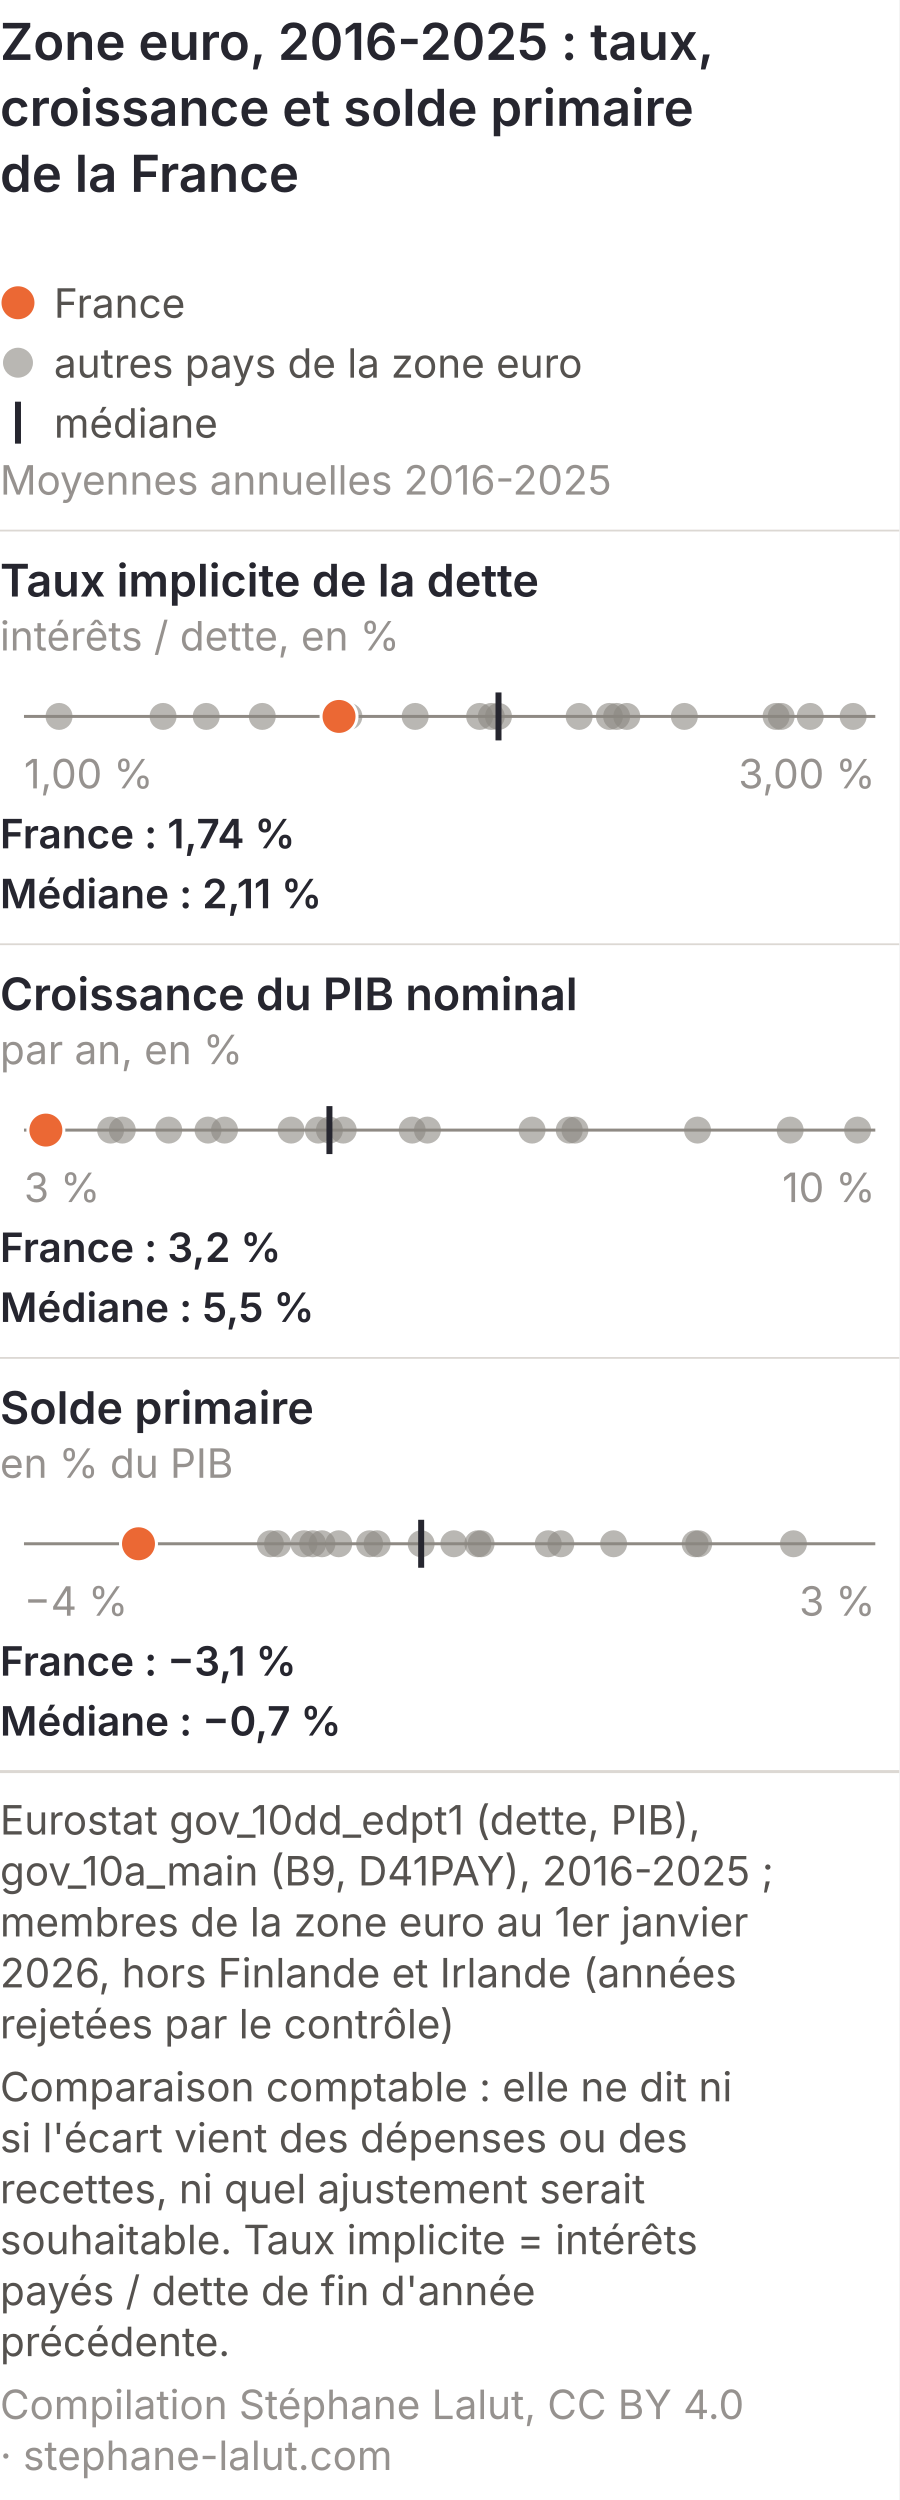
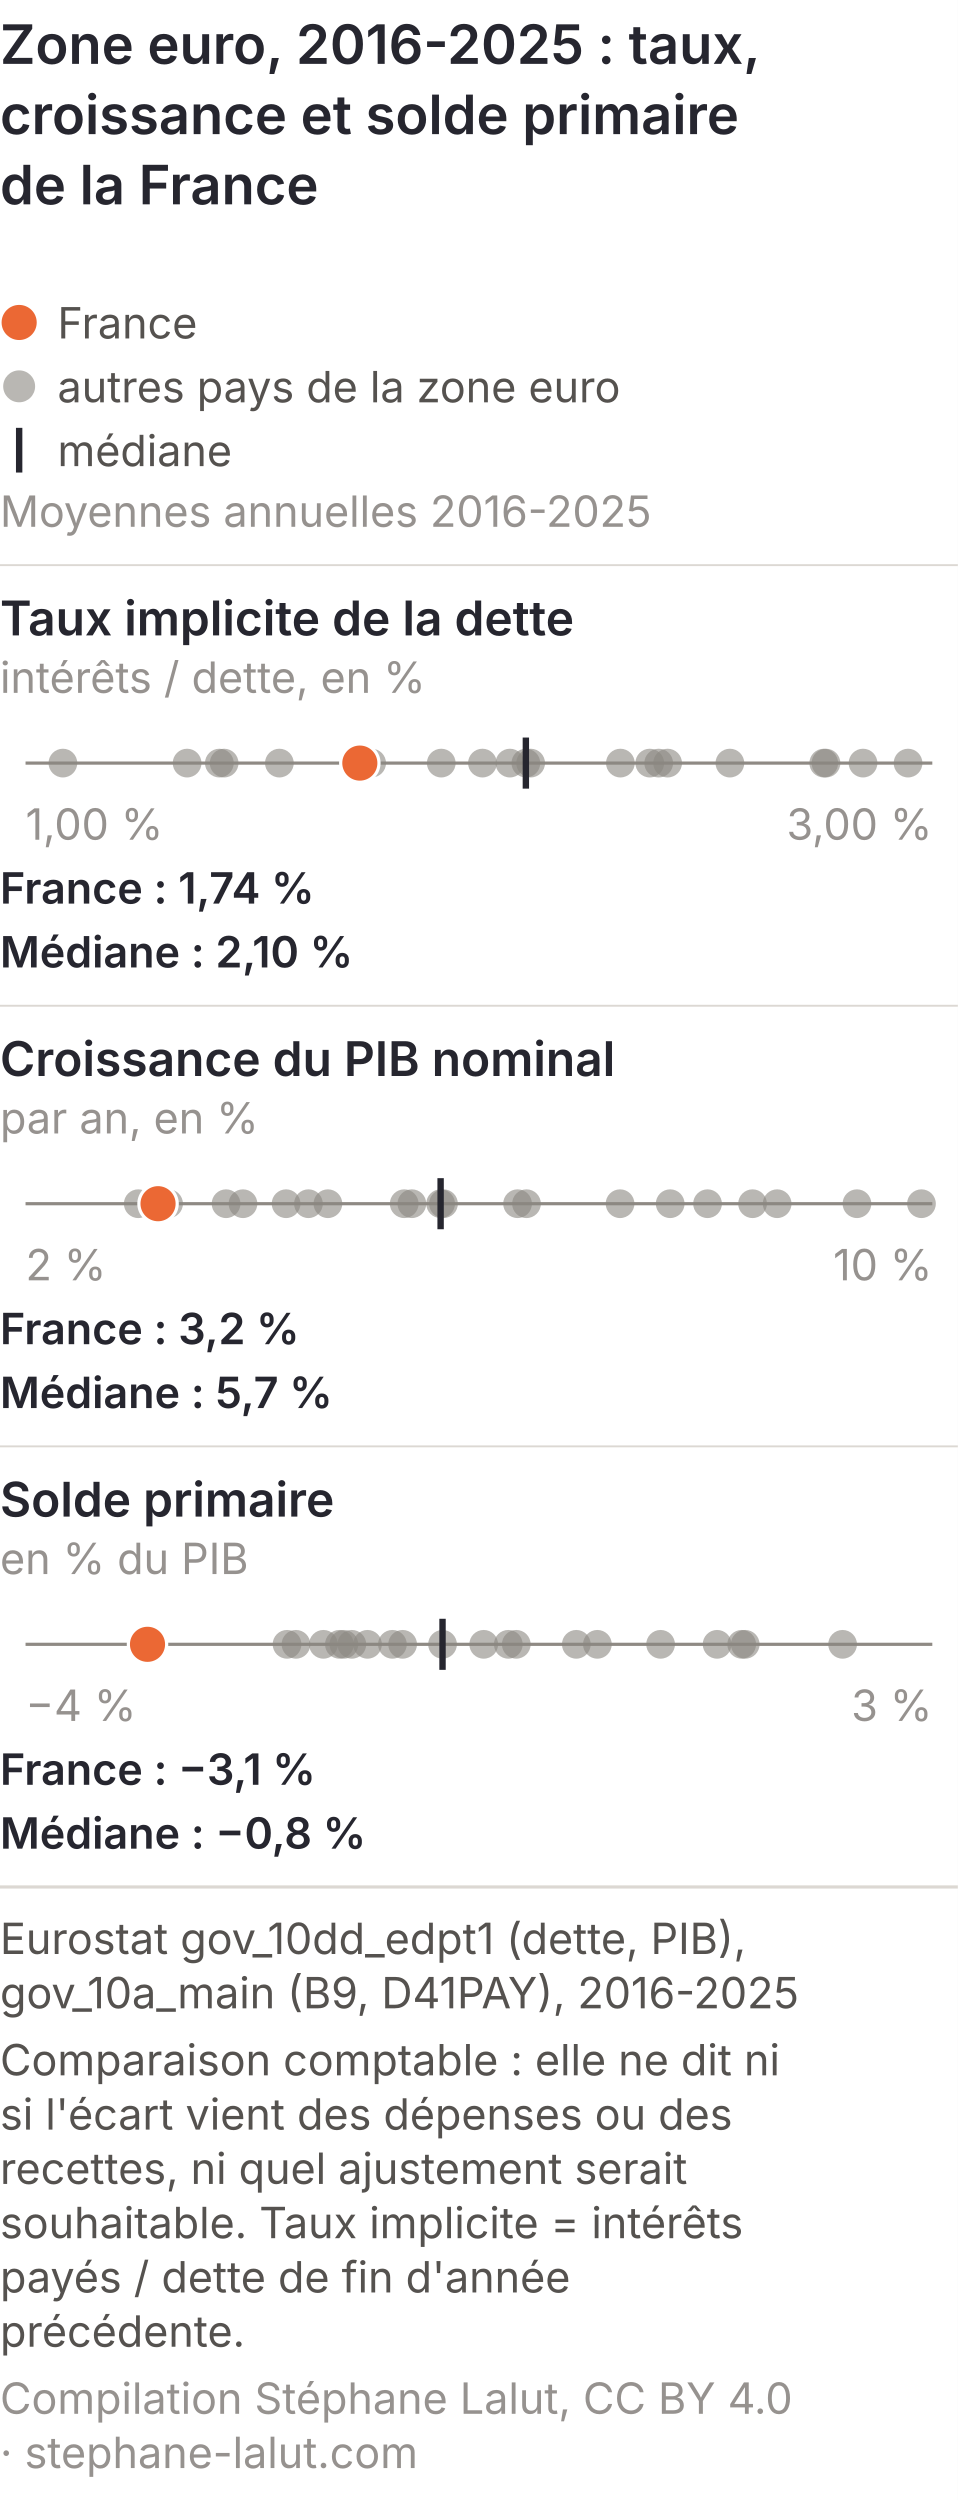
- <svg xmlns="http://www.w3.org/2000/svg" viewBox="0 0 300 834" role="img" font-variant-numeric="tabular-nums" aria-labelledby="bz-m-t bz-m-d" font-family="Inter, 'Helvetica Neue', Arial, sans-serif">
-   <rect width="300" height="834" fill="#ffffff" />
+ <svg xmlns="http://www.w3.org/2000/svg" viewBox="0 0 300 783" role="img" font-variant-numeric="tabular-nums" aria-labelledby="bz-m-t bz-m-d" font-family="Inter, 'Helvetica Neue', Arial, sans-serif">
+   <rect width="300" height="783" fill="#ffffff" />
  <text x="0" y="20" font-size="17" font-weight="600" fill="#26262f">Zone euro, 2016-2025 : taux,</text>
  <text x="0" y="42" font-size="17" font-weight="600" fill="#26262f">croissance et solde primaire</text>
  <text x="0" y="64" font-size="17" font-weight="600" fill="#26262f">de la France</text>
  <circle cx="6" cy="101.0" r="5.5" fill="#eb6834" />
  <text x="18" y="106.0" font-size="13.5" fill="#55524f">France</text>
  <circle cx="6" cy="121.0" r="5" fill="#8a8781" fill-opacity="0.6" />
  <text x="18" y="126.0" font-size="13.5" fill="#55524f">autres pays de la zone euro</text>
  <line x1="6" y1="134.0" x2="6" y2="148.0" stroke="#26262f" stroke-width="2" />
  <text x="18" y="146.0" font-size="13.5" fill="#55524f">médiane</text>
  <text x="0" y="165.0" font-size="13.5" fill="#96928f">Moyennes annuelles 2016-2025</text>
  <line x1="0" y1="177.0" x2="300" y2="177.0" stroke="#dcd8d3" stroke-width="0.6" />
  <text x="0" y="199.0" font-size="15" font-weight="600" fill="#26262f">Taux implicite de la dette</text>
  <text x="0" y="217.0" font-size="13.5" fill="#96928f">intérêts / dette, en %</text>
  <line x1="8" y1="239.0" x2="292" y2="239.0" stroke="#8f8a84" stroke-width="1" />
-   <circle cx="228.3" cy="239.0" r="4.5" fill="#8a8781" fill-opacity="0.6" />
-   <circle cx="203.3" cy="239.0" r="4.5" fill="#8a8781" fill-opacity="0.6" />
-   <circle cx="163.9" cy="239.0" r="4.5" fill="#8a8781" fill-opacity="0.6" />
-   <circle cx="166.3" cy="239.0" r="4.5" fill="#8a8781" fill-opacity="0.6" />
-   <circle cx="138.5" cy="239.0" r="4.5" fill="#8a8781" fill-opacity="0.6" />
+   <circle cx="228.6" cy="239.0" r="4.5" fill="#8a8781" fill-opacity="0.6" />
+   <circle cx="203.5" cy="239.0" r="4.5" fill="#8a8781" fill-opacity="0.6" />
+   <circle cx="164.7" cy="239.0" r="4.5" fill="#8a8781" fill-opacity="0.6" />
+   <circle cx="166.2" cy="239.0" r="4.5" fill="#8a8781" fill-opacity="0.6" />
+   <circle cx="138.2" cy="239.0" r="4.5" fill="#8a8781" fill-opacity="0.6" />
  <circle cx="19.7" cy="239.0" r="4.5" fill="#8a8781" fill-opacity="0.6" />
-   <circle cx="258.9" cy="239.0" r="4.5" fill="#8a8781" fill-opacity="0.6" />
-   <circle cx="284.6" cy="239.0" r="4.5" fill="#8a8781" fill-opacity="0.6" />
-   <circle cx="260.6" cy="239.0" r="4.5" fill="#8a8781" fill-opacity="0.6" />
+   <circle cx="70.2" cy="239.0" r="4.5" fill="#8a8781" fill-opacity="0.6" />
+   <circle cx="258.7" cy="239.0" r="4.5" fill="#8a8781" fill-opacity="0.6" />
+   <circle cx="284.4" cy="239.0" r="4.5" fill="#8a8781" fill-opacity="0.6" />
+   <circle cx="258.0" cy="239.0" r="4.5" fill="#8a8781" fill-opacity="0.6" />
  <circle cx="209.1" cy="239.0" r="4.5" fill="#8a8781" fill-opacity="0.6" />
-   <circle cx="68.8" cy="239.0" r="4.5" fill="#8a8781" fill-opacity="0.6" />
-   <circle cx="193.2" cy="239.0" r="4.5" fill="#8a8781" fill-opacity="0.6" />
+   <circle cx="68.7" cy="239.0" r="4.5" fill="#8a8781" fill-opacity="0.6" />
+   <circle cx="194.3" cy="239.0" r="4.5" fill="#8a8781" fill-opacity="0.6" />
  <circle cx="270.3" cy="239.0" r="4.5" fill="#8a8781" fill-opacity="0.6" />
  <circle cx="87.5" cy="239.0" r="4.5" fill="#8a8781" fill-opacity="0.6" />
-   <circle cx="54.4" cy="239.0" r="4.5" fill="#8a8781" fill-opacity="0.6" />
+   <circle cx="58.6" cy="239.0" r="4.5" fill="#8a8781" fill-opacity="0.6" />
+   <circle cx="151.1" cy="239.0" r="4.5" fill="#8a8781" fill-opacity="0.6" />
  <circle cx="116.4" cy="239.0" r="4.5" fill="#8a8781" fill-opacity="0.6" />
-   <circle cx="205.7" cy="239.0" r="4.5" fill="#8a8781" fill-opacity="0.6" />
-   <circle cx="160.0" cy="239.0" r="4.5" fill="#8a8781" fill-opacity="0.6" />
-   <line x1="166.3" y1="231.0" x2="166.3" y2="247.0" stroke="#26262f" stroke-width="2" />
-   <circle cx="113.1" cy="239.0" r="6" fill="#eb6834" stroke="#ffffff" stroke-width="1" />
+   <circle cx="206.3" cy="239.0" r="4.5" fill="#8a8781" fill-opacity="0.6" />
+   <circle cx="159.7" cy="239.0" r="4.5" fill="#8a8781" fill-opacity="0.6" />
+   <line x1="164.7" y1="231.0" x2="164.7" y2="247.0" stroke="#26262f" stroke-width="2" />
+   <circle cx="112.7" cy="239.0" r="6" fill="#eb6834" stroke="#ffffff" stroke-width="1" />
  <text x="8.0" y="263.0" font-size="13.5" fill="#96928f" text-anchor="start">1,00 %</text>
  <text x="292.0" y="263.0" font-size="13.5" fill="#96928f" text-anchor="end">3,00 %</text>
  <text x="0" y="283.0" font-size="13.5" font-weight="600" fill="#26262f">France : 1,74 %</text>
-   <text x="0" y="303.0" font-size="13.5" font-weight="600" fill="#26262f">Médiane : 2,11 %</text>
+   <text x="0" y="303.0" font-size="13.5" font-weight="600" fill="#26262f">Médiane : 2,10 %</text>
  <line x1="0" y1="315.0" x2="300" y2="315.0" stroke="#dcd8d3" stroke-width="0.6" />
  <text x="0" y="337.0" font-size="15" font-weight="600" fill="#26262f">Croissance du PIB nominal</text>
  <text x="0" y="355.0" font-size="13.5" fill="#96928f">par an, en %</text>
  <line x1="8" y1="377.0" x2="292" y2="377.0" stroke="#8f8a84" stroke-width="1" />
-   <circle cx="109.9" cy="377.0" r="4.5" fill="#8a8781" fill-opacity="0.6" />
-   <circle cx="74.9" cy="377.0" r="4.5" fill="#8a8781" fill-opacity="0.6" />
-   <circle cx="69.4" cy="377.0" r="4.5" fill="#8a8781" fill-opacity="0.6" />
-   <circle cx="137.5" cy="377.0" r="4.5" fill="#8a8781" fill-opacity="0.6" />
-   <circle cx="56.3" cy="377.0" r="4.5" fill="#8a8781" fill-opacity="0.6" />
-   <circle cx="177.5" cy="377.0" r="4.5" fill="#8a8781" fill-opacity="0.6" />
-   <circle cx="16.5" cy="377.0" r="4.5" fill="#8a8781" fill-opacity="0.6" />
-   <circle cx="263.6" cy="377.0" r="4.5" fill="#8a8781" fill-opacity="0.6" />
-   <circle cx="286.1" cy="377.0" r="4.5" fill="#8a8781" fill-opacity="0.6" />
-   <circle cx="142.6" cy="377.0" r="4.5" fill="#8a8781" fill-opacity="0.6" />
-   <circle cx="40.8" cy="377.0" r="4.5" fill="#8a8781" fill-opacity="0.6" />
-   <circle cx="232.7" cy="377.0" r="4.5" fill="#8a8781" fill-opacity="0.6" />
-   <circle cx="191.8" cy="377.0" r="4.5" fill="#8a8781" fill-opacity="0.6" />
-   <circle cx="106.2" cy="377.0" r="4.5" fill="#8a8781" fill-opacity="0.6" />
-   <circle cx="97.1" cy="377.0" r="4.5" fill="#8a8781" fill-opacity="0.6" />
-   <circle cx="36.9" cy="377.0" r="4.5" fill="#8a8781" fill-opacity="0.6" />
-   <circle cx="114.5" cy="377.0" r="4.5" fill="#8a8781" fill-opacity="0.6" />
-   <circle cx="189.9" cy="377.0" r="4.5" fill="#8a8781" fill-opacity="0.6" />
-   <line x1="109.9" y1="369.0" x2="109.9" y2="385.0" stroke="#26262f" stroke-width="2" />
-   <circle cx="15.3" cy="377.0" r="6" fill="#eb6834" stroke="#ffffff" stroke-width="1" />
-   <text x="8.0" y="401.0" font-size="13.5" fill="#96928f" text-anchor="start">3 %</text>
+   <circle cx="138.0" cy="377.0" r="4.5" fill="#8a8781" fill-opacity="0.6" />
+   <circle cx="102.7" cy="377.0" r="4.5" fill="#8a8781" fill-opacity="0.6" />
+   <circle cx="96.6" cy="377.0" r="4.5" fill="#8a8781" fill-opacity="0.6" />
+   <circle cx="162.1" cy="377.0" r="4.5" fill="#8a8781" fill-opacity="0.6" />
+   <circle cx="89.6" cy="377.0" r="4.5" fill="#8a8781" fill-opacity="0.6" />
+   <circle cx="194.2" cy="377.0" r="4.5" fill="#8a8781" fill-opacity="0.6" />
+   <circle cx="43.3" cy="377.0" r="4.5" fill="#8a8781" fill-opacity="0.6" />
+   <circle cx="52.8" cy="377.0" r="4.5" fill="#8a8781" fill-opacity="0.6" />
+   <circle cx="268.4" cy="377.0" r="4.5" fill="#8a8781" fill-opacity="0.6" />
+   <circle cx="288.6" cy="377.0" r="4.5" fill="#8a8781" fill-opacity="0.6" />
+   <circle cx="164.9" cy="377.0" r="4.5" fill="#8a8781" fill-opacity="0.6" />
+   <circle cx="76.1" cy="377.0" r="4.5" fill="#8a8781" fill-opacity="0.6" />
+   <circle cx="243.4" cy="377.0" r="4.5" fill="#8a8781" fill-opacity="0.6" />
+   <circle cx="209.9" cy="377.0" r="4.5" fill="#8a8781" fill-opacity="0.6" />
+   <circle cx="126.6" cy="377.0" r="4.5" fill="#8a8781" fill-opacity="0.6" />
+   <circle cx="129.0" cy="377.0" r="4.5" fill="#8a8781" fill-opacity="0.6" />
+   <circle cx="235.7" cy="377.0" r="4.5" fill="#8a8781" fill-opacity="0.6" />
+   <circle cx="70.8" cy="377.0" r="4.5" fill="#8a8781" fill-opacity="0.6" />
+   <circle cx="138.9" cy="377.0" r="4.5" fill="#8a8781" fill-opacity="0.6" />
+   <circle cx="221.6" cy="377.0" r="4.5" fill="#8a8781" fill-opacity="0.6" />
+   <line x1="138.0" y1="369.0" x2="138.0" y2="385.0" stroke="#26262f" stroke-width="2" />
+   <circle cx="49.5" cy="377.0" r="6" fill="#eb6834" stroke="#ffffff" stroke-width="1" />
+   <text x="8.0" y="401.0" font-size="13.5" fill="#96928f" text-anchor="start">2 %</text>
  <text x="292.0" y="401.0" font-size="13.5" fill="#96928f" text-anchor="end">10 %</text>
  <text x="0" y="421.0" font-size="13.5" font-weight="600" fill="#26262f">France : 3,2 %</text>
-   <text x="0" y="441.0" font-size="13.5" font-weight="600" fill="#26262f">Médiane : 5,5 %</text>
+   <text x="0" y="441.0" font-size="13.5" font-weight="600" fill="#26262f">Médiane : 5,7 %</text>
  <line x1="0" y1="453.0" x2="300" y2="453.0" stroke="#dcd8d3" stroke-width="0.6" />
  <text x="0" y="475.0" font-size="15" font-weight="600" fill="#26262f">Solde primaire</text>
  <text x="0" y="493.0" font-size="13.5" fill="#96928f">en % du PIB</text>
  <line x1="8" y1="515.0" x2="292" y2="515.0" stroke="#8f8a84" stroke-width="1" />
-   <circle cx="90.2" cy="515.0" r="4.5" fill="#8a8781" fill-opacity="0.6" />
-   <circle cx="92.6" cy="515.0" r="4.5" fill="#8a8781" fill-opacity="0.6" />
-   <circle cx="101.4" cy="515.0" r="4.5" fill="#8a8781" fill-opacity="0.6" />
-   <circle cx="104.3" cy="515.0" r="4.5" fill="#8a8781" fill-opacity="0.6" />
-   <circle cx="107.4" cy="515.0" r="4.5" fill="#8a8781" fill-opacity="0.6" />
-   <circle cx="113.0" cy="515.0" r="4.5" fill="#8a8781" fill-opacity="0.6" />
-   <circle cx="123.3" cy="515.0" r="4.5" fill="#8a8781" fill-opacity="0.6" />
-   <circle cx="125.8" cy="515.0" r="4.5" fill="#8a8781" fill-opacity="0.6" />
-   <circle cx="140.5" cy="515.0" r="4.5" fill="#8a8781" fill-opacity="0.6" />
-   <circle cx="151.4" cy="515.0" r="4.5" fill="#8a8781" fill-opacity="0.6" />
-   <circle cx="159.4" cy="515.0" r="4.5" fill="#8a8781" fill-opacity="0.6" />
-   <circle cx="160.5" cy="515.0" r="4.5" fill="#8a8781" fill-opacity="0.6" />
-   <circle cx="182.9" cy="515.0" r="4.5" fill="#8a8781" fill-opacity="0.6" />
+   <circle cx="89.9" cy="515.0" r="4.5" fill="#8a8781" fill-opacity="0.6" />
+   <circle cx="92.7" cy="515.0" r="4.5" fill="#8a8781" fill-opacity="0.6" />
+   <circle cx="101.3" cy="515.0" r="4.5" fill="#8a8781" fill-opacity="0.6" />
+   <circle cx="106.3" cy="515.0" r="4.5" fill="#8a8781" fill-opacity="0.6" />
+   <circle cx="107.7" cy="515.0" r="4.5" fill="#8a8781" fill-opacity="0.6" />
+   <circle cx="110.2" cy="515.0" r="4.5" fill="#8a8781" fill-opacity="0.6" />
+   <circle cx="115.1" cy="515.0" r="4.5" fill="#8a8781" fill-opacity="0.6" />
+   <circle cx="122.9" cy="515.0" r="4.5" fill="#8a8781" fill-opacity="0.6" />
+   <circle cx="126.1" cy="515.0" r="4.5" fill="#8a8781" fill-opacity="0.6" />
+   <circle cx="138.6" cy="515.0" r="4.5" fill="#8a8781" fill-opacity="0.6" />
+   <circle cx="151.5" cy="515.0" r="4.5" fill="#8a8781" fill-opacity="0.6" />
+   <circle cx="159.2" cy="515.0" r="4.5" fill="#8a8781" fill-opacity="0.6" />
+   <circle cx="161.7" cy="515.0" r="4.5" fill="#8a8781" fill-opacity="0.6" />
+   <circle cx="180.5" cy="515.0" r="4.5" fill="#8a8781" fill-opacity="0.6" />
  <circle cx="187.1" cy="515.0" r="4.5" fill="#8a8781" fill-opacity="0.6" />
-   <circle cx="204.7" cy="515.0" r="4.5" fill="#8a8781" fill-opacity="0.6" />
-   <circle cx="231.9" cy="515.0" r="4.5" fill="#8a8781" fill-opacity="0.6" />
-   <circle cx="233.1" cy="515.0" r="4.5" fill="#8a8781" fill-opacity="0.6" />
-   <circle cx="264.7" cy="515.0" r="4.5" fill="#8a8781" fill-opacity="0.6" />
-   <line x1="140.5" y1="507.0" x2="140.5" y2="523.0" stroke="#26262f" stroke-width="2" />
+   <circle cx="206.9" cy="515.0" r="4.5" fill="#8a8781" fill-opacity="0.6" />
+   <circle cx="224.6" cy="515.0" r="4.5" fill="#8a8781" fill-opacity="0.6" />
+   <circle cx="232.3" cy="515.0" r="4.5" fill="#8a8781" fill-opacity="0.6" />
+   <circle cx="233.4" cy="515.0" r="4.5" fill="#8a8781" fill-opacity="0.6" />
+   <circle cx="263.9" cy="515.0" r="4.5" fill="#8a8781" fill-opacity="0.6" />
+   <line x1="138.6" y1="507.0" x2="138.6" y2="523.0" stroke="#26262f" stroke-width="2" />
  <circle cx="46.2" cy="515.0" r="6" fill="#eb6834" stroke="#ffffff" stroke-width="1" />
  <text x="8.0" y="539.0" font-size="13.5" fill="#96928f" text-anchor="start">−4 %</text>
  <text x="292.0" y="539.0" font-size="13.5" fill="#96928f" text-anchor="end">3 %</text>
  <text x="0" y="559.0" font-size="13.5" font-weight="600" fill="#26262f">France : −3,1 %</text>
-   <text x="0" y="579.0" font-size="13.5" font-weight="600" fill="#26262f">Médiane : −0,7 %</text>
+   <text x="0" y="579.0" font-size="13.5" font-weight="600" fill="#26262f">Médiane : −0,8 %</text>
  <line x1="0" y1="591.0" x2="300" y2="591.0" stroke="#dcd8d3" />
  <text class="pied-source" x="0" y="612.0" font-size="13.5" fill="#55524f">Eurostat gov_10dd_edpt1 (dette, PIB),</text>
-   <text class="pied-source" x="0" y="629.0" font-size="13.5" fill="#55524f">gov_10a_main (B9, D41PAY), 2016-2025 ;</text>
-   <text class="pied-source" x="0" y="646.0" font-size="13.5" fill="#55524f">membres de la zone euro au 1er janvier</text>
-   <text class="pied-source" x="0" y="663.0" font-size="13.5" fill="#55524f">2026, hors Finlande et Irlande (années</text>
-   <text class="pied-source" x="0" y="680.0" font-size="13.5" fill="#55524f">rejetées par le contrôle)</text>
-   <text class="pied-note" x="0" y="701.0" font-size="13.5" fill="#55524f">Comparaison comptable : elle ne dit ni</text>
-   <text class="pied-note" x="0" y="718.0" font-size="13.5" fill="#55524f">si l'écart vient des dépenses ou des</text>
-   <text class="pied-note" x="0" y="735.0" font-size="13.5" fill="#55524f">recettes, ni quel ajustement serait</text>
-   <text class="pied-note" x="0" y="752.0" font-size="13.5" fill="#55524f">souhaitable. Taux implicite = intérêts</text>
-   <text class="pied-note" x="0" y="769.0" font-size="13.5" fill="#55524f">payés / dette de fin d'année</text>
-   <text class="pied-note" x="0" y="786.0" font-size="13.5" fill="#55524f">précédente.</text>
-   <text class="pied-licence" x="0" y="807.0" font-size="13.5" fill="#96928f">Compilation Stéphane Lalut, CC BY 4.0</text>
-   <text class="pied-licence" x="0" y="824.0" font-size="13.5" fill="#96928f">· stephane-lalut.com</text>
+   <text class="pied-source" x="0" y="629.0" font-size="13.5" fill="#55524f">gov_10a_main (B9, D41PAY), 2016-2025</text>
+   <text class="pied-note" x="0" y="650.0" font-size="13.5" fill="#55524f">Comparaison comptable : elle ne dit ni</text>
+   <text class="pied-note" x="0" y="667.0" font-size="13.5" fill="#55524f">si l'écart vient des dépenses ou des</text>
+   <text class="pied-note" x="0" y="684.0" font-size="13.5" fill="#55524f">recettes, ni quel ajustement serait</text>
+   <text class="pied-note" x="0" y="701.0" font-size="13.5" fill="#55524f">souhaitable. Taux implicite = intérêts</text>
+   <text class="pied-note" x="0" y="718.0" font-size="13.5" fill="#55524f">payés / dette de fin d'année</text>
+   <text class="pied-note" x="0" y="735.0" font-size="13.5" fill="#55524f">précédente.</text>
+   <text class="pied-licence" x="0" y="756.0" font-size="13.5" fill="#96928f">Compilation Stéphane Lalut, CC BY 4.0</text>
+   <text class="pied-licence" x="0" y="773.0" font-size="13.5" fill="#96928f">· stephane-lalut.com</text>
</svg>
